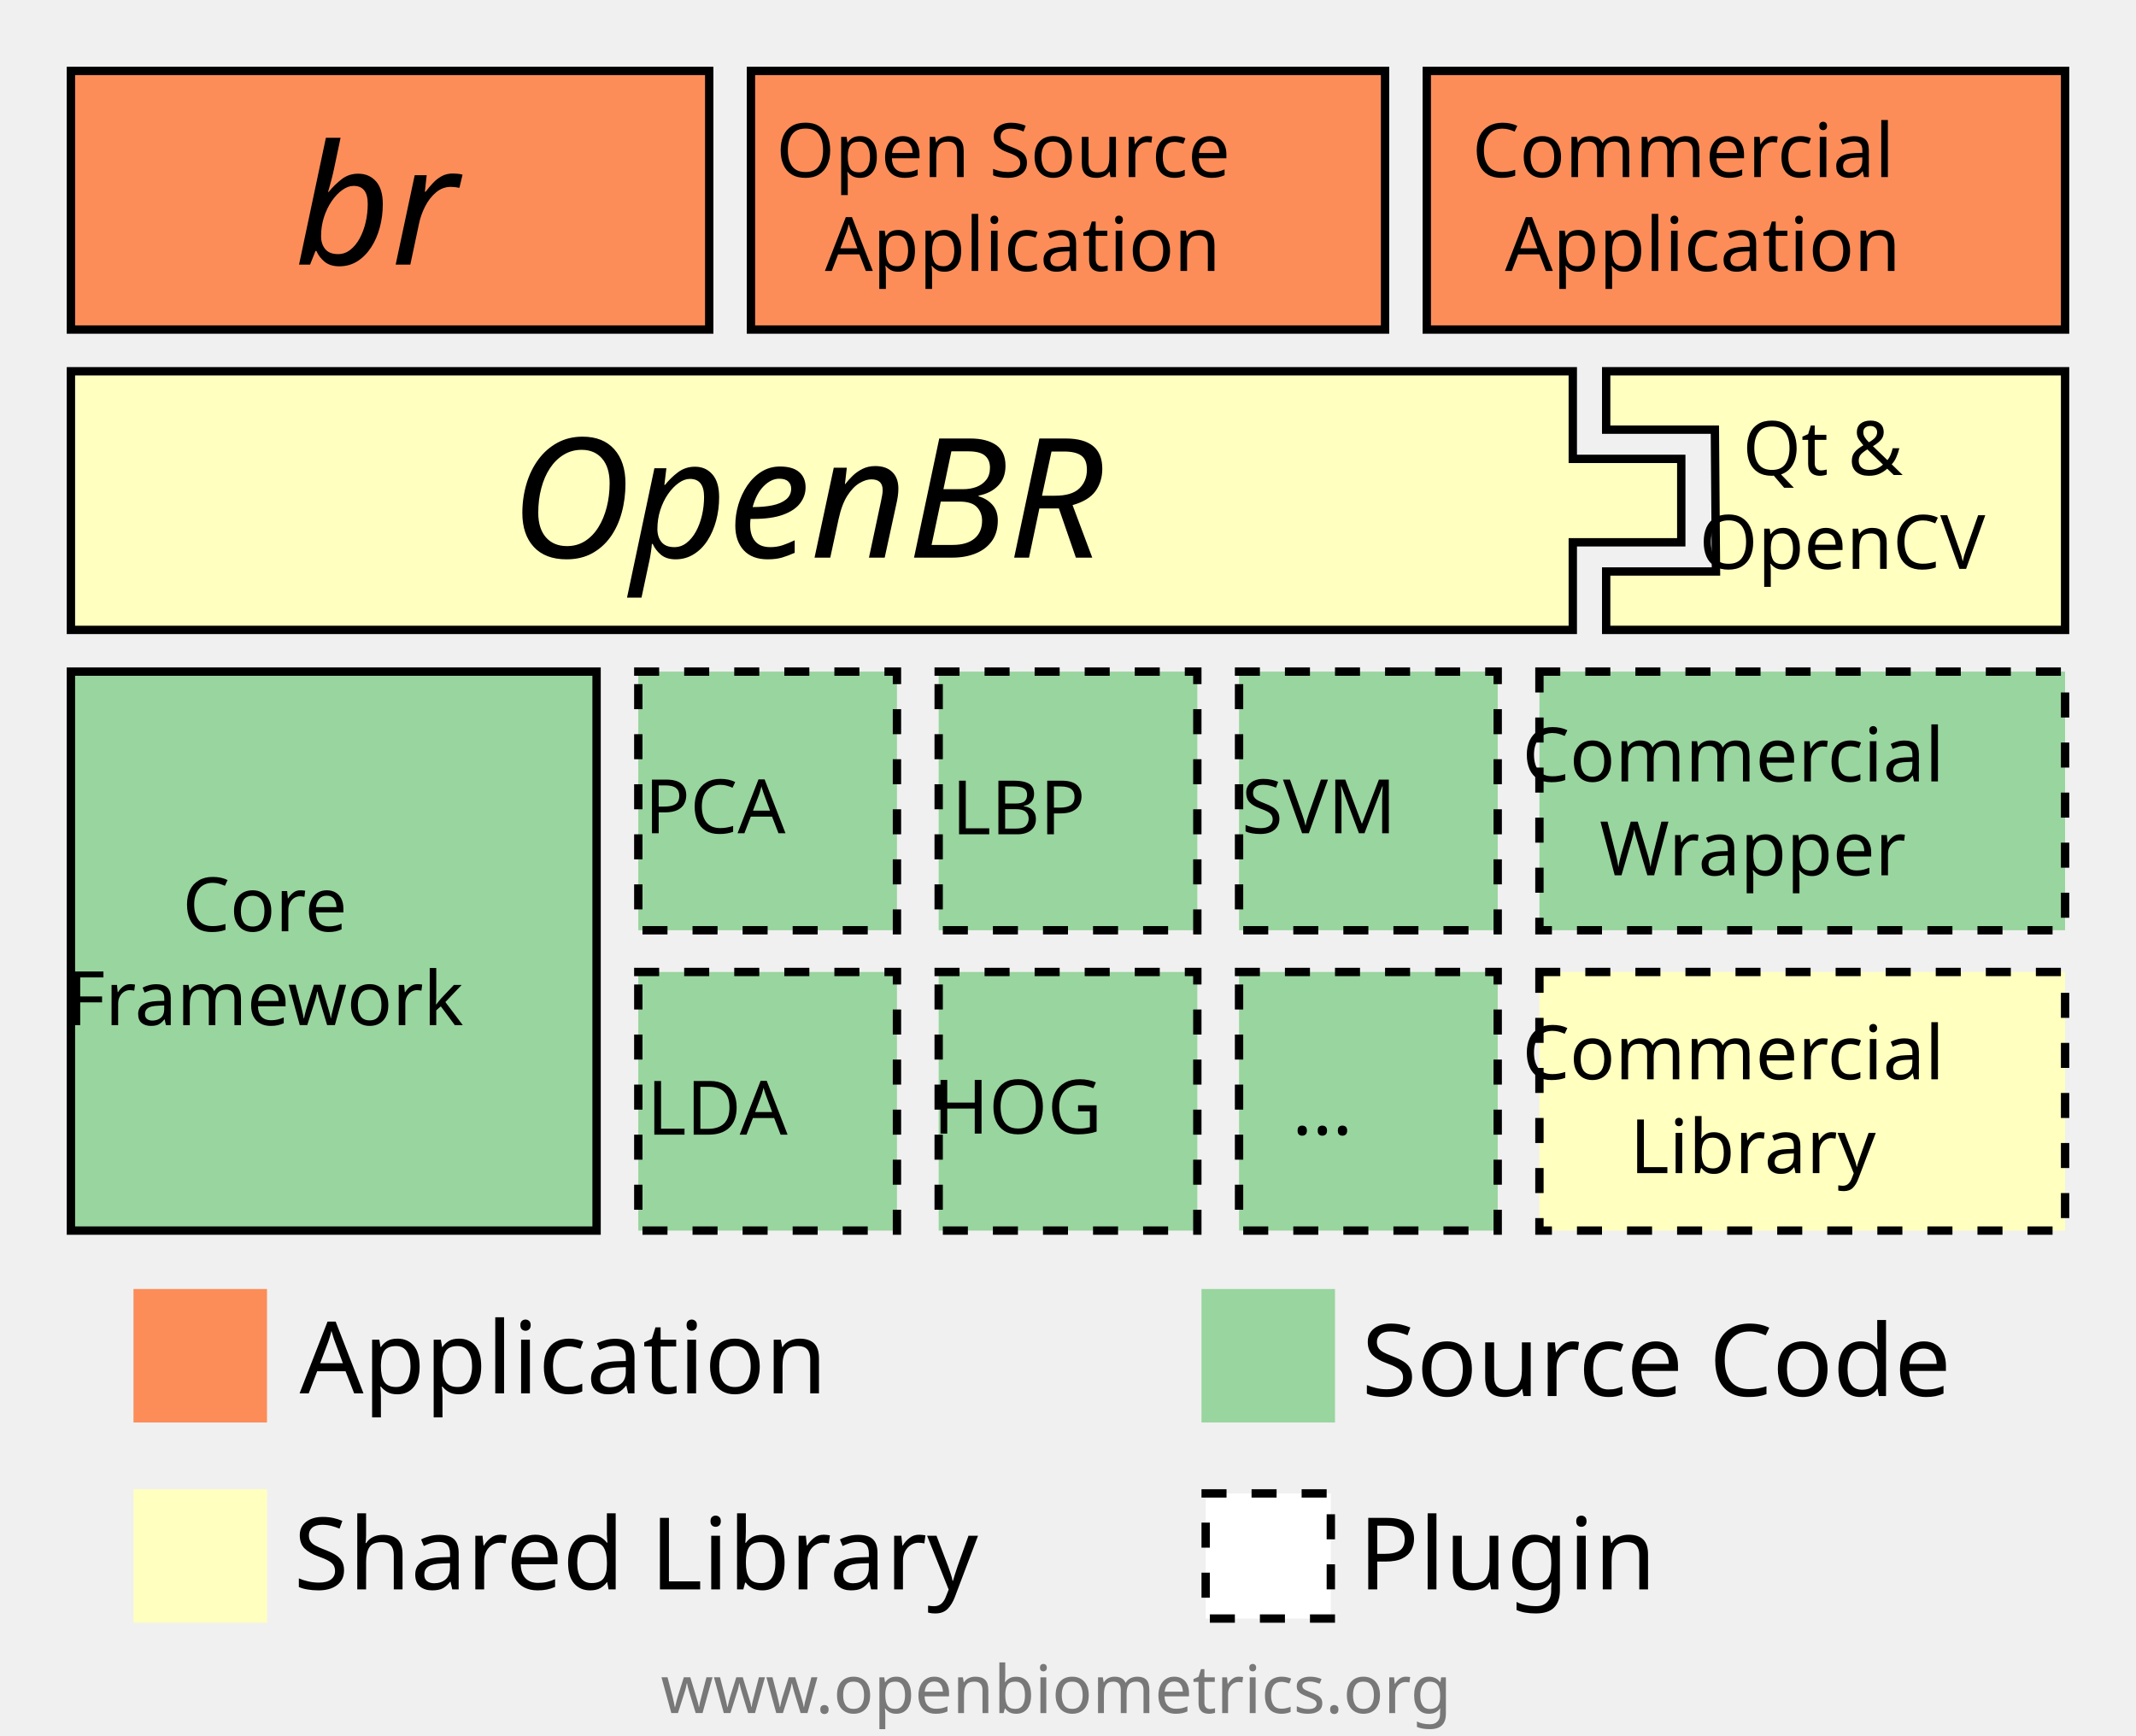
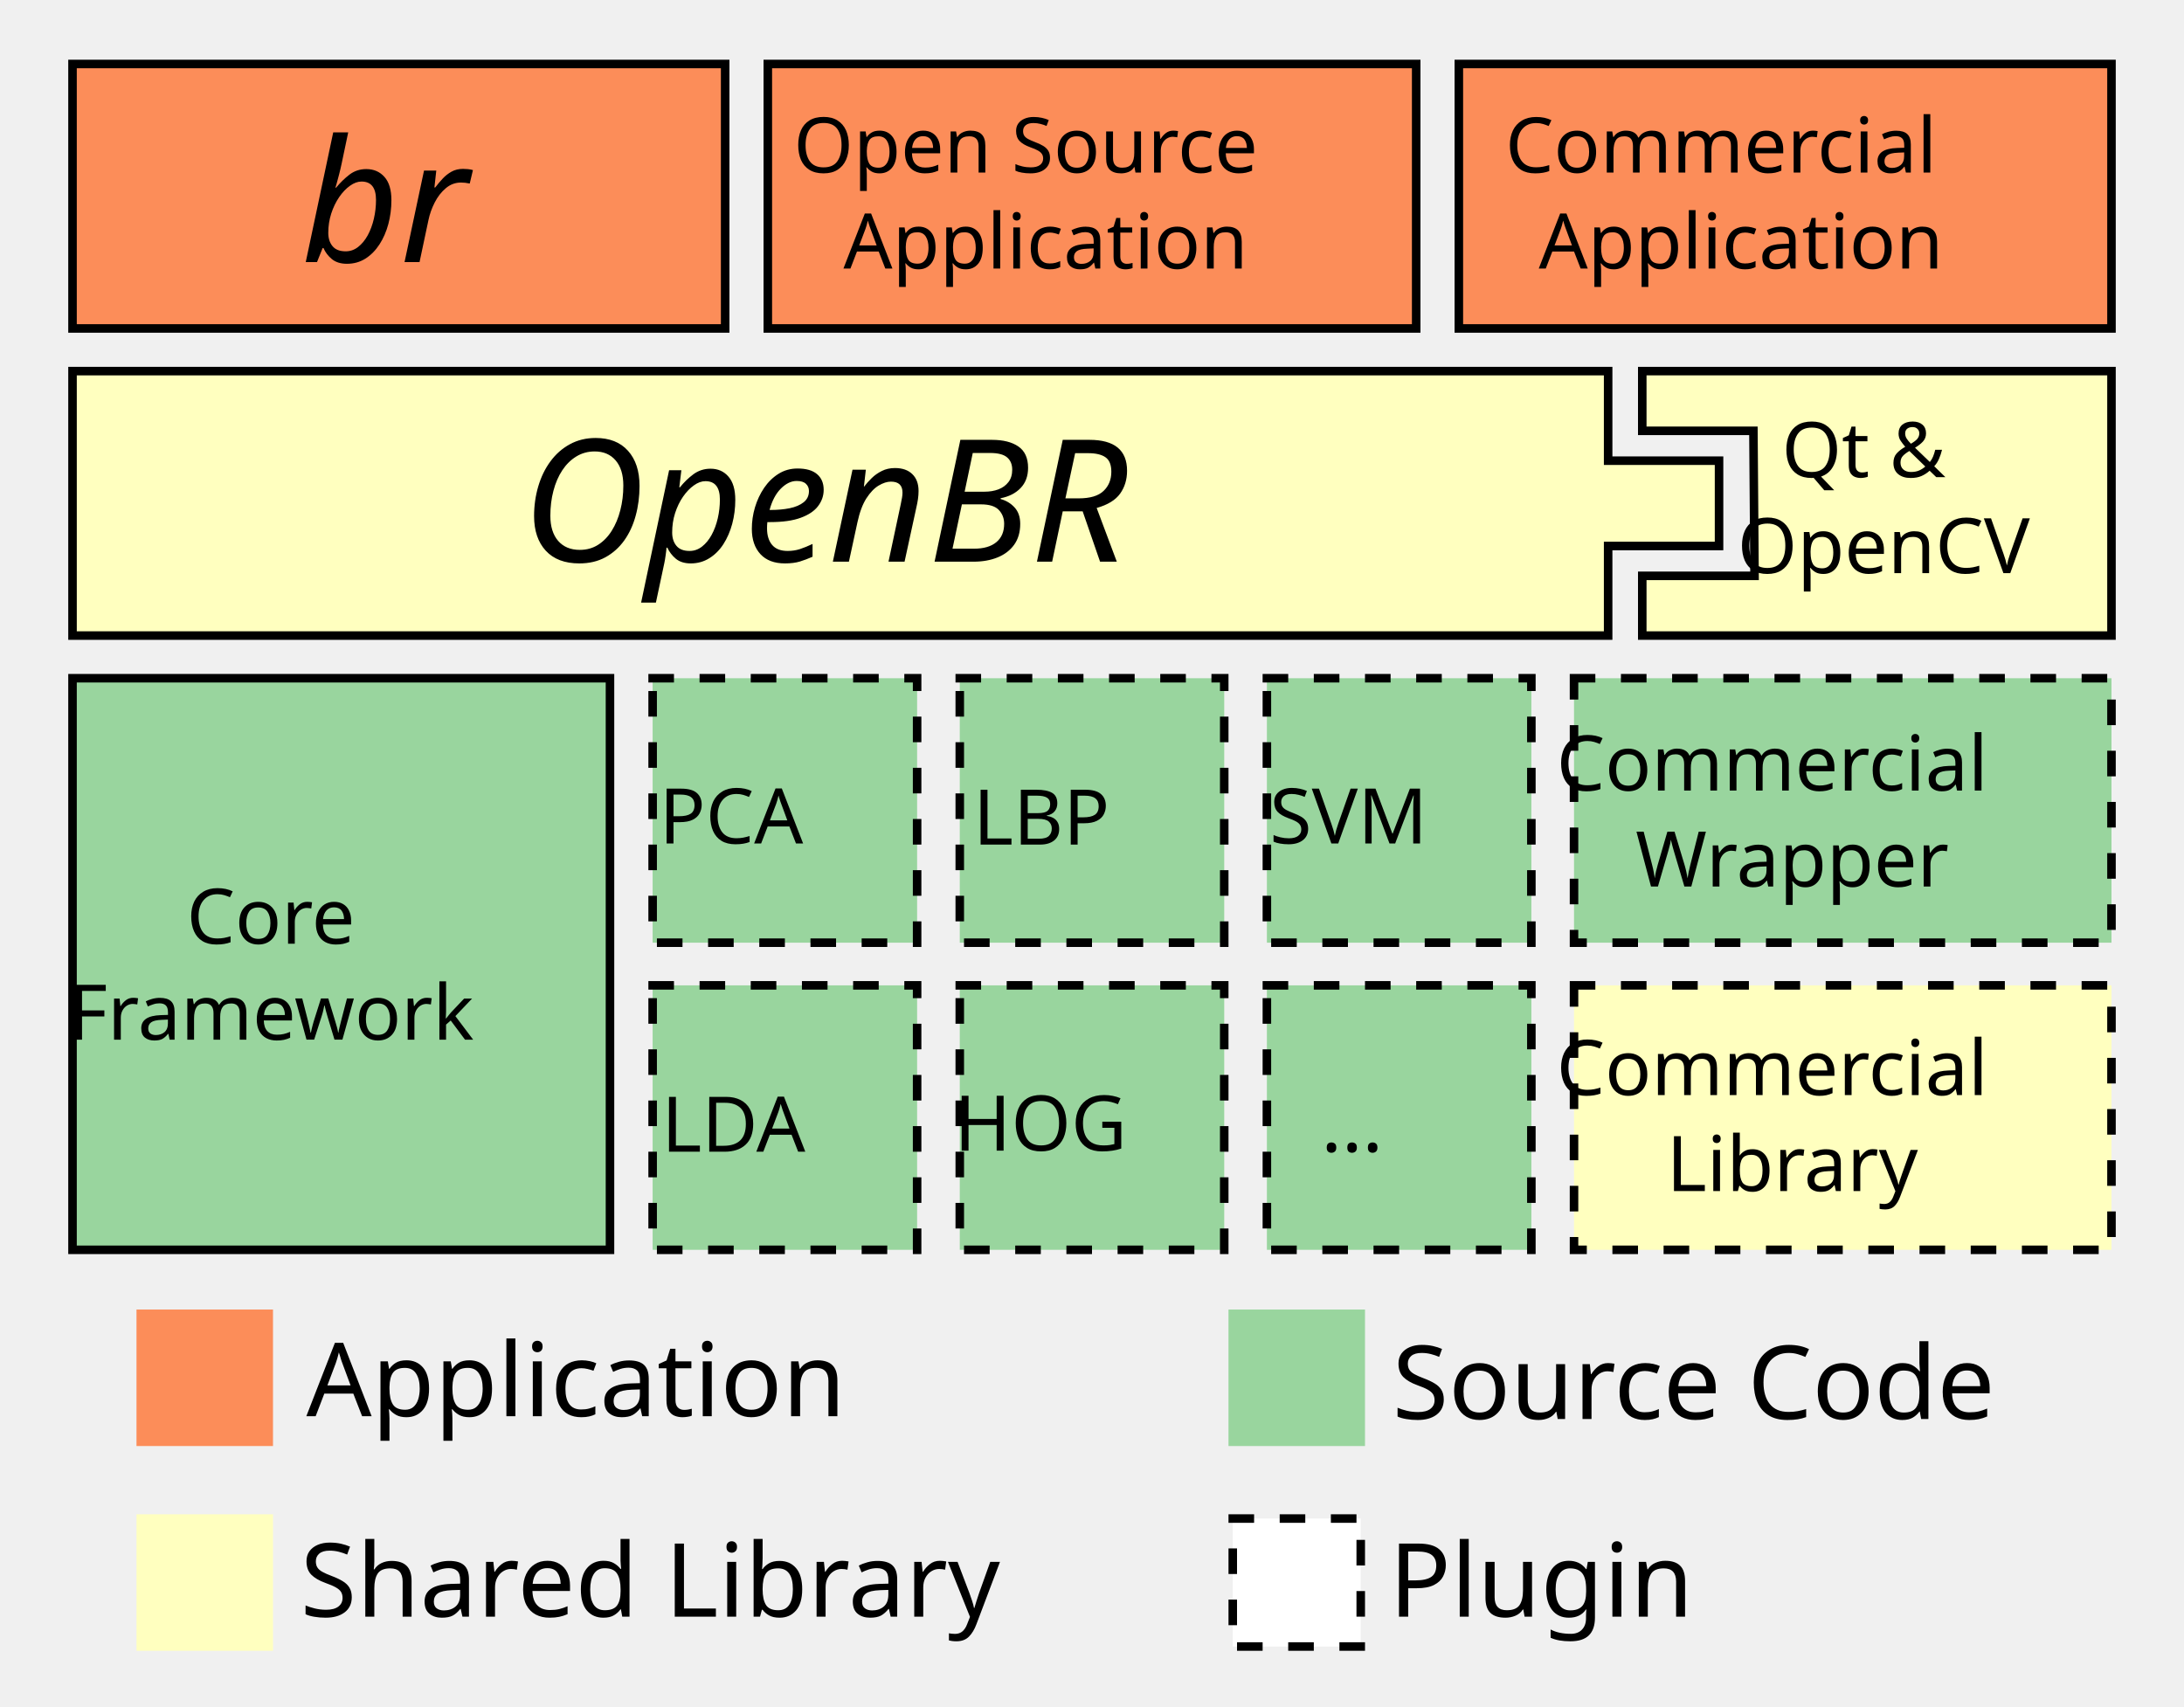
- <svg xmlns="http://www.w3.org/2000/svg" xmlns:ns1="http://www.openswatchbook.org/uri/2009/osb" width="512" height="416" id="svg2" version="1.1">
+ <svg xmlns="http://www.w3.org/2000/svg" xmlns:ns1="http://www.openswatchbook.org/uri/2009/osb" width="512" height="400" id="svg2" version="1.1">
  <defs id="defs4">
    <linearGradient id="linearGradient5438" ns1:paint="gradient">
      <stop style="stop-color:#bebada;stop-opacity:1;" offset="0" id="stop5440" />
      <stop style="stop-color:#bebada;stop-opacity:0;" offset="1" id="stop5442" />
    </linearGradient>
  </defs>
-   <g id="layer1" transform="translate(0,-636.3622)">
-     <path style="fill:#ffffbf;fill-opacity:1;stroke:#000000;stroke-width:2;stroke-linecap:square;stroke-linejoin:miter;stroke-miterlimit:4;stroke-opacity:1" d="m 385,725.362 110,0 0,62 -110,0 0,-14 26.322,0 -0.266,-34 -26.056,0 z" id="rect3169" />
-     <rect style="fill:#fc8d59;fill-opacity:1;stroke:#000000;stroke-width:2;stroke-linecap:square;stroke-linejoin:miter;stroke-miterlimit:4;stroke-opacity:1;stroke-dasharray:none;stroke-dashoffset:0" id="rect5563" width="153" height="62" x="342" y="653.362" />
-     <rect style="fill:#fc8d59;fill-opacity:1;stroke:#000000;stroke-width:2;stroke-linecap:square;stroke-linejoin:miter;stroke-miterlimit:4;stroke-opacity:1;stroke-dasharray:none" id="rect2985" width="153" height="62" x="17" y="653.362" />
-     <path style="fill:#ffffbf;fill-opacity:1;stroke:#000000;stroke-width:2;stroke-linecap:square;stroke-linejoin:miter;stroke-miterlimit:4;stroke-opacity:1" d="m 17,725.362 360,0 0,21 26,0 0,20 -26,0 0,21 -360,0 z" id="rect2989" />
-     <text xml:space="preserve" style="font-size:40px;font-style:italic;font-variant:normal;font-weight:normal;font-stretch:normal;text-align:start;line-height:125%;letter-spacing:0px;word-spacing:0px;writing-mode:lr-tb;text-anchor:start;fill:#000000;fill-opacity:1;stroke:none;font-family:Sans;-inkscape-font-specification:Sans Italic" x="70.555" y="699.796" id="text2995">
-       <tspan id="tspan2997" x="70.555" y="699.796">br</tspan>
+   <g id="layer1" transform="translate(0,-652.3622)">
+     <path style="fill:#ffffbf;fill-opacity:1;stroke:#000000;stroke-width:2;stroke-linecap:square;stroke-linejoin:miter;stroke-miterlimit:4;stroke-opacity:1" d="m 385,739.362 110,0 0,62 -110,0 0,-14 26.322,0 -0.266,-34 -26.056,0 z" id="rect3169" />
+     <rect style="fill:#fc8d59;fill-opacity:1;stroke:#000000;stroke-width:2;stroke-linecap:square;stroke-linejoin:miter;stroke-miterlimit:4;stroke-opacity:1;stroke-dasharray:none;stroke-dashoffset:0" id="rect5563" width="153" height="62" x="342" y="667.362" />
+     <rect style="fill:#fc8d59;fill-opacity:1;stroke:#000000;stroke-width:2;stroke-linecap:square;stroke-linejoin:miter;stroke-miterlimit:4;stroke-opacity:1;stroke-dasharray:none" id="rect2985" width="153" height="62" x="17" y="667.362" />
+     <path style="fill:#ffffbf;fill-opacity:1;stroke:#000000;stroke-width:2;stroke-linecap:square;stroke-linejoin:miter;stroke-miterlimit:4;stroke-opacity:1" d="m 17,739.362 360,0 0,21 26,0 0,20 -26,0 0,21 -360,0 z" id="rect2989" />
+     <text xml:space="preserve" style="font-size:40px;font-style:italic;font-variant:normal;font-weight:normal;font-stretch:normal;text-align:start;line-height:125%;letter-spacing:0px;word-spacing:0px;writing-mode:lr-tb;text-anchor:start;fill:#000000;fill-opacity:1;stroke:none;font-family:Sans;-inkscape-font-specification:Sans Italic" x="70.555" y="713.796" id="text2995">
+       <tspan id="tspan2997" x="70.555" y="713.796">br</tspan>
    </text>
-     <text xml:space="preserve" style="font-size:40px;font-style:italic;font-variant:normal;font-weight:normal;font-stretch:normal;text-align:start;line-height:125%;letter-spacing:0px;word-spacing:0px;writing-mode:lr-tb;text-anchor:start;fill:#000000;fill-opacity:1;stroke:none;font-family:Sans;-inkscape-font-specification:Sans Italic" x="122.331" y="770.042" id="text3003">
-       <tspan id="tspan3005" x="122.331" y="770.042">OpenBR</tspan>
+     <text xml:space="preserve" style="font-size:40px;font-style:italic;font-variant:normal;font-weight:normal;font-stretch:normal;text-align:start;line-height:125%;letter-spacing:0px;word-spacing:0px;writing-mode:lr-tb;text-anchor:start;fill:#000000;fill-opacity:1;stroke:none;font-family:Sans;-inkscape-font-specification:Sans Italic" x="122.331" y="784.042" id="text3003">
+       <tspan id="tspan3005" x="122.331" y="784.042">OpenBR</tspan>
    </text>
    <text xml:space="preserve" style="font-size:40px;font-style:normal;font-weight:normal;line-height:125%;letter-spacing:0px;word-spacing:0px;fill:#000000;fill-opacity:1;stroke:none;font-family:Sans" x="300" y="297.185" id="text3011" transform="translate(0,540.3622)">
      <tspan id="tspan3013" x="300" y="297.185" />
    </text>
-     <text xml:space="preserve" style="font-size:18px;font-style:normal;font-variant:normal;font-weight:normal;font-stretch:normal;text-align:center;line-height:125%;letter-spacing:0px;word-spacing:0px;writing-mode:lr-tb;text-anchor:middle;fill:#000000;fill-opacity:1;stroke:none;font-family:Sans;-inkscape-font-specification:Sans" x="453.279" y="750.232" id="text3019">
-       <tspan id="tspan3021" x="453.279" y="750.232">Qt &amp;</tspan>
-       <tspan x="453.279" y="772.732" id="tspan3945">OpenCV</tspan>
+     <text xml:space="preserve" style="font-size:18px;font-style:normal;font-variant:normal;font-weight:normal;font-stretch:normal;text-align:center;line-height:125%;letter-spacing:0px;word-spacing:0px;writing-mode:lr-tb;text-anchor:middle;fill:#000000;fill-opacity:1;stroke:none;font-family:Sans;-inkscape-font-specification:Sans" x="453.279" y="764.232" id="text3019">
+       <tspan id="tspan3021" x="453.279" y="764.232">Qt &amp;</tspan>
+       <tspan x="453.279" y="786.732" id="tspan3945">OpenCV</tspan>
    </text>
    <text xml:space="preserve" style="font-size:24px;font-style:normal;font-variant:normal;font-weight:normal;font-stretch:normal;text-align:start;line-height:125%;letter-spacing:0px;word-spacing:0px;writing-mode:lr-tb;text-anchor:start;fill:#000000;fill-opacity:1;stroke:none;font-family:Sans;-inkscape-font-specification:Sans" x="367.251" y="257.922" id="text3836" transform="translate(0,540.3622)">
      <tspan id="tspan3838" x="367.251" y="257.922" />
    </text>
-     <rect style="fill:#99d59e;fill-opacity:1;stroke:#000000;stroke-width:2;stroke-linecap:square;stroke-linejoin:miter;stroke-miterlimit:4;stroke-opacity:1;stroke-dasharray:4, 8;stroke-dashoffset:0" id="rect3848" width="126" height="62" x="369" y="797.362" />
-     <rect style="fill:#99d59e;fill-opacity:1;stroke:#000000;stroke-width:2;stroke-linecap:square;stroke-linejoin:miter;stroke-miterlimit:4;stroke-opacity:1;stroke-dasharray:4, 8;stroke-dashoffset:0" id="rect3854" width="62" height="62" x="225" y="797.362" />
-     <rect style="fill:#99d59e;fill-opacity:1;stroke:#000000;stroke-width:2;stroke-linecap:square;stroke-linejoin:miter;stroke-miterlimit:4;stroke-opacity:1;stroke-dasharray:4, 8;stroke-dashoffset:0" id="rect3856" width="62" height="62" x="225" y="869.362" />
-     <rect style="fill:#99d59e;fill-opacity:1;stroke:#000000;stroke-width:2;stroke-linecap:square;stroke-linejoin:miter;stroke-miterlimit:4;stroke-opacity:1;stroke-dasharray:4, 8;stroke-dashoffset:0" id="rect3858" width="62" height="62" x="297" y="797.362" />
-     <text xml:space="preserve" style="font-size:18px;font-style:normal;font-variant:normal;font-weight:normal;font-stretch:normal;text-align:center;line-height:125%;letter-spacing:0px;word-spacing:0px;writing-mode:lr-tb;text-anchor:middle;fill:#000000;fill-opacity:1;stroke:none;font-family:Sans;-inkscape-font-specification:Sans" x="255.845" y="836.362" id="text3816">
-       <tspan id="tspan3818" x="255.845" y="836.362">LBP</tspan>
+     <rect style="fill:#99d59e;fill-opacity:1;stroke:#000000;stroke-width:2;stroke-linecap:square;stroke-linejoin:miter;stroke-miterlimit:4;stroke-opacity:1;stroke-dasharray:4, 8;stroke-dashoffset:0" id="rect3848" width="126" height="62" x="369" y="811.362" />
+     <rect style="fill:#99d59e;fill-opacity:1;stroke:#000000;stroke-width:2;stroke-linecap:square;stroke-linejoin:miter;stroke-miterlimit:4;stroke-opacity:1;stroke-dasharray:4, 8;stroke-dashoffset:0" id="rect3854" width="62" height="62" x="225" y="811.362" />
+     <rect style="fill:#99d59e;fill-opacity:1;stroke:#000000;stroke-width:2;stroke-linecap:square;stroke-linejoin:miter;stroke-miterlimit:4;stroke-opacity:1;stroke-dasharray:4, 8;stroke-dashoffset:0" id="rect3856" width="62" height="62" x="225" y="883.362" />
+     <rect style="fill:#99d59e;fill-opacity:1;stroke:#000000;stroke-width:2;stroke-linecap:square;stroke-linejoin:miter;stroke-miterlimit:4;stroke-opacity:1;stroke-dasharray:4, 8;stroke-dashoffset:0" id="rect3858" width="62" height="62" x="297" y="811.362" />
+     <text xml:space="preserve" style="font-size:18px;font-style:normal;font-variant:normal;font-weight:normal;font-stretch:normal;text-align:center;line-height:125%;letter-spacing:0px;word-spacing:0px;writing-mode:lr-tb;text-anchor:middle;fill:#000000;fill-opacity:1;stroke:none;font-family:Sans;-inkscape-font-specification:Sans" x="255.845" y="850.362" id="text3816">
+       <tspan id="tspan3818" x="255.845" y="850.362">LBP</tspan>
    </text>
-     <text xml:space="preserve" style="font-size:18px;font-style:normal;font-variant:normal;font-weight:normal;font-stretch:normal;text-align:center;line-height:125%;letter-spacing:0px;word-spacing:0px;writing-mode:lr-tb;text-anchor:middle;fill:#000000;fill-opacity:1;stroke:none;font-family:Sans;-inkscape-font-specification:Sans" x="255.645" y="908.107" id="text3820">
-       <tspan id="tspan3822" x="255.645" y="908.107">HOG</tspan>
+     <text xml:space="preserve" style="font-size:18px;font-style:normal;font-variant:normal;font-weight:normal;font-stretch:normal;text-align:center;line-height:125%;letter-spacing:0px;word-spacing:0px;writing-mode:lr-tb;text-anchor:middle;fill:#000000;fill-opacity:1;stroke:none;font-family:Sans;-inkscape-font-specification:Sans" x="255.645" y="922.107" id="text3820">
+       <tspan id="tspan3822" x="255.645" y="922.107">HOG</tspan>
    </text>
-     <text xml:space="preserve" style="font-size:18px;font-style:normal;font-variant:normal;font-weight:normal;font-stretch:normal;text-align:center;line-height:125%;letter-spacing:0px;word-spacing:0px;writing-mode:lr-tb;text-anchor:middle;fill:#000000;fill-opacity:1;stroke:none;font-family:Sans;-inkscape-font-specification:Sans" x="327.845" y="836.107" id="text3824">
-       <tspan id="tspan3826" x="327.845" y="836.107">SVM</tspan>
+     <text xml:space="preserve" style="font-size:18px;font-style:normal;font-variant:normal;font-weight:normal;font-stretch:normal;text-align:center;line-height:125%;letter-spacing:0px;word-spacing:0px;writing-mode:lr-tb;text-anchor:middle;fill:#000000;fill-opacity:1;stroke:none;font-family:Sans;-inkscape-font-specification:Sans" x="327.845" y="850.107" id="text3824">
+       <tspan id="tspan3826" x="327.845" y="850.107">SVM</tspan>
    </text>
-     <rect style="fill:#99d59e;fill-opacity:1;stroke:#000000;stroke-width:2;stroke-linecap:square;stroke-linejoin:miter;stroke-miterlimit:4;stroke-opacity:1;stroke-dasharray:4, 8;stroke-dashoffset:0" id="rect3860" width="62" height="62" x="297" y="869.362" />
-     <text xml:space="preserve" style="font-size:18px;font-style:normal;font-variant:normal;font-weight:normal;font-stretch:normal;text-align:center;line-height:125%;letter-spacing:0px;word-spacing:0px;writing-mode:lr-tb;text-anchor:middle;fill:#000000;fill-opacity:1;stroke:none;font-family:Sans;-inkscape-font-specification:Sans" x="328.671" y="908.362" id="text3828">
-       <tspan id="tspan3830" x="328.671" y="908.362">...</tspan>
+     <rect style="fill:#99d59e;fill-opacity:1;stroke:#000000;stroke-width:2;stroke-linecap:square;stroke-linejoin:miter;stroke-miterlimit:4;stroke-opacity:1;stroke-dasharray:4, 8;stroke-dashoffset:0" id="rect3860" width="62" height="62" x="297" y="883.362" />
+     <text xml:space="preserve" style="font-size:18px;font-style:normal;font-variant:normal;font-weight:normal;font-stretch:normal;text-align:center;line-height:125%;letter-spacing:0px;word-spacing:0px;writing-mode:lr-tb;text-anchor:middle;fill:#000000;fill-opacity:1;stroke:none;font-family:Sans;-inkscape-font-specification:Sans" x="328.671" y="922.362" id="text3828">
+       <tspan id="tspan3830" x="328.671" y="922.362">...</tspan>
    </text>
-     <text xml:space="preserve" style="font-size:18px;font-style:normal;font-variant:normal;font-weight:normal;font-stretch:normal;text-align:center;line-height:125%;letter-spacing:0px;word-spacing:0px;writing-mode:lr-tb;text-anchor:middle;fill:#000000;fill-opacity:1;stroke:none;font-family:Sans;-inkscape-font-specification:Sans" x="431.849" y="823.693" id="text3840">
-       <tspan id="tspan3842" x="431.849" y="823.693" style="font-size:18px;font-style:normal;font-variant:normal;font-weight:normal;font-stretch:normal;text-align:center;line-height:125%;writing-mode:lr-tb;text-anchor:middle;font-family:Sans;-inkscape-font-specification:Sans">Commercial</tspan>
-       <tspan x="431.849" y="846.193" id="tspan5663" style="font-size:18px;font-style:normal;font-variant:normal;font-weight:normal;font-stretch:normal;text-align:center;line-height:125%;writing-mode:lr-tb;text-anchor:middle;font-family:Sans;-inkscape-font-specification:Sans">Wrapper</tspan>
+     <text xml:space="preserve" style="font-size:18px;font-style:normal;font-variant:normal;font-weight:normal;font-stretch:normal;text-align:center;line-height:125%;letter-spacing:0px;word-spacing:0px;writing-mode:lr-tb;text-anchor:middle;fill:#000000;fill-opacity:1;stroke:none;font-family:Sans;-inkscape-font-specification:Sans" x="431.849" y="837.693" id="text3840">
+       <tspan id="tspan3842" x="431.849" y="837.693" style="font-size:18px;font-style:normal;font-variant:normal;font-weight:normal;font-stretch:normal;text-align:center;line-height:125%;writing-mode:lr-tb;text-anchor:middle;font-family:Sans;-inkscape-font-specification:Sans">Commercial</tspan>
+       <tspan x="431.849" y="860.193" id="tspan5663" style="font-size:18px;font-style:normal;font-variant:normal;font-weight:normal;font-stretch:normal;text-align:center;line-height:125%;writing-mode:lr-tb;text-anchor:middle;font-family:Sans;-inkscape-font-specification:Sans">Wrapper</tspan>
    </text>
-     <text xml:space="preserve" style="font-size:18px;font-style:normal;font-variant:normal;font-weight:normal;font-stretch:normal;text-align:center;line-height:125%;letter-spacing:0px;word-spacing:0px;writing-mode:lr-tb;text-anchor:middle;fill:#000000;fill-opacity:1;stroke:none;font-family:Sans;-inkscape-font-specification:Sans" x="419.849" y="678.817" id="text3832">
-       <tspan id="tspan3834" x="419.849" y="678.817" style="font-size:18px;font-style:normal;font-variant:normal;font-weight:normal;font-stretch:normal;text-align:center;line-height:125%;writing-mode:lr-tb;text-anchor:middle;font-family:Sans;-inkscape-font-specification:Sans">Commercial</tspan>
-       <tspan x="419.849" y="701.317" id="tspan5661" style="font-size:18px;font-style:normal;font-variant:normal;font-weight:normal;font-stretch:normal;text-align:center;line-height:125%;writing-mode:lr-tb;text-anchor:middle;font-family:Sans;-inkscape-font-specification:Sans">Application</tspan>
+     <text xml:space="preserve" style="font-size:18px;font-style:normal;font-variant:normal;font-weight:normal;font-stretch:normal;text-align:center;line-height:125%;letter-spacing:0px;word-spacing:0px;writing-mode:lr-tb;text-anchor:middle;fill:#000000;fill-opacity:1;stroke:none;font-family:Sans;-inkscape-font-specification:Sans" x="419.849" y="692.817" id="text3832">
+       <tspan id="tspan3834" x="419.849" y="692.817" style="font-size:18px;font-style:normal;font-variant:normal;font-weight:normal;font-stretch:normal;text-align:center;line-height:125%;writing-mode:lr-tb;text-anchor:middle;font-family:Sans;-inkscape-font-specification:Sans">Commercial</tspan>
+       <tspan x="419.849" y="715.317" id="tspan5661" style="font-size:18px;font-style:normal;font-variant:normal;font-weight:normal;font-stretch:normal;text-align:center;line-height:125%;writing-mode:lr-tb;text-anchor:middle;font-family:Sans;-inkscape-font-specification:Sans">Application</tspan>
    </text>
-     <rect style="fill:#99d59e;fill-opacity:1;stroke:#000000;stroke-width:0;stroke-linecap:square;stroke-linejoin:miter;stroke-miterlimit:4;stroke-opacity:1;stroke-dasharray:none" id="rect3901" width="32" height="32" x="288" y="945.362" />
-     <rect style="fill:#ffffff;fill-opacity:1;stroke:#000000;stroke-width:2;stroke-linecap:square;stroke-linejoin:miter;stroke-miterlimit:4;stroke-opacity:1;stroke-dasharray:4, 8;stroke-dashoffset:0" id="rect5411" width="30" height="30" x="289" y="994.362" />
-     <text xml:space="preserve" style="font-size:24px;font-style:normal;font-variant:normal;font-weight:normal;font-stretch:normal;text-align:start;line-height:125%;letter-spacing:0px;word-spacing:0px;writing-mode:lr-tb;text-anchor:start;fill:#000000;fill-opacity:1;stroke:none;font-family:Sans;-inkscape-font-specification:Sans" x="326.418" y="971.022" id="text5512">
-       <tspan id="tspan5514" x="326.418" y="971.022">Source Code</tspan>
+     <rect style="fill:#99d59e;fill-opacity:1;stroke:#000000;stroke-width:0;stroke-linecap:square;stroke-linejoin:miter;stroke-miterlimit:4;stroke-opacity:1;stroke-dasharray:none" id="rect3901" width="32" height="32" x="288" y="959.362" />
+     <rect style="fill:#ffffff;fill-opacity:1;stroke:#000000;stroke-width:2;stroke-linecap:square;stroke-linejoin:miter;stroke-miterlimit:4;stroke-opacity:1;stroke-dasharray:4, 8;stroke-dashoffset:0" id="rect5411" width="30" height="30" x="289" y="1008.362" />
+     <text xml:space="preserve" style="font-size:24px;font-style:normal;font-variant:normal;font-weight:normal;font-stretch:normal;text-align:start;line-height:125%;letter-spacing:0px;word-spacing:0px;writing-mode:lr-tb;text-anchor:start;fill:#000000;fill-opacity:1;stroke:none;font-family:Sans;-inkscape-font-specification:Sans" x="326.418" y="985.022" id="text5512">
+       <tspan id="tspan5514" x="326.418" y="985.022">Source Code</tspan>
    </text>
-     <text xml:space="preserve" style="font-size:24px;font-style:normal;font-variant:normal;font-weight:normal;font-stretch:normal;text-align:start;line-height:125%;letter-spacing:0px;word-spacing:0px;writing-mode:lr-tb;text-anchor:start;fill:#000000;fill-opacity:1;stroke:none;font-family:Sans;-inkscape-font-specification:Sans" x="70.418" y="1017.37" id="text5516">
-       <tspan id="tspan5518" x="70.418" y="1017.37">Shared Library</tspan>
+     <text xml:space="preserve" style="font-size:24px;font-style:normal;font-variant:normal;font-weight:normal;font-stretch:normal;text-align:start;line-height:125%;letter-spacing:0px;word-spacing:0px;writing-mode:lr-tb;text-anchor:start;fill:#000000;fill-opacity:1;stroke:none;font-family:Sans;-inkscape-font-specification:Sans" x="70.418" y="1031.37" id="text5516">
+       <tspan id="tspan5518" x="70.418" y="1031.37">Shared Library</tspan>
    </text>
-     <text xml:space="preserve" style="font-size:24px;font-style:normal;font-variant:normal;font-weight:normal;font-stretch:normal;text-align:start;line-height:125%;letter-spacing:0px;word-spacing:0px;writing-mode:lr-tb;text-anchor:start;fill:#000000;fill-opacity:1;stroke:none;font-family:Sans;-inkscape-font-specification:Sans" x="71.812" y="970.37" id="text5520">
-       <tspan id="tspan5522" x="71.812" y="970.37">Application</tspan>
+     <text xml:space="preserve" style="font-size:24px;font-style:normal;font-variant:normal;font-weight:normal;font-stretch:normal;text-align:start;line-height:125%;letter-spacing:0px;word-spacing:0px;writing-mode:lr-tb;text-anchor:start;fill:#000000;fill-opacity:1;stroke:none;font-family:Sans;-inkscape-font-specification:Sans" x="71.812" y="984.37" id="text5520">
+       <tspan id="tspan5522" x="71.812" y="984.37">Application</tspan>
    </text>
-     <text xml:space="preserve" style="font-size:24px;font-style:normal;font-variant:normal;font-weight:normal;font-stretch:normal;text-align:start;line-height:125%;letter-spacing:0px;word-spacing:0px;writing-mode:lr-tb;text-anchor:start;fill:#000000;fill-opacity:1;stroke:none;font-family:Sans;-inkscape-font-specification:Sans" x="325.645" y="1017.37" id="text5524">
-       <tspan id="tspan5526" x="325.645" y="1017.37">Plugin</tspan>
-       <tspan x="325.645" y="1047.37" id="tspan5528" />
+     <text xml:space="preserve" style="font-size:24px;font-style:normal;font-variant:normal;font-weight:normal;font-stretch:normal;text-align:start;line-height:125%;letter-spacing:0px;word-spacing:0px;writing-mode:lr-tb;text-anchor:start;fill:#000000;fill-opacity:1;stroke:none;font-family:Sans;-inkscape-font-specification:Sans" x="325.645" y="1031.37" id="text5524">
+       <tspan id="tspan5526" x="325.645" y="1031.37">Plugin</tspan>
+       <tspan x="325.645" y="1061.37" id="tspan5528" />
    </text>
-     <rect style="fill:#ffffbf;fill-opacity:1;stroke:#000000;stroke-width:0;stroke-linecap:square;stroke-linejoin:miter;stroke-miterlimit:4;stroke-opacity:1;stroke-dasharray:none;stroke-dashoffset:0" id="rect5635" width="32" height="32" x="32" y="993.362" />
-     <rect style="fill:#fc8d59;fill-opacity:1;stroke:#000000;stroke-width:0;stroke-linecap:square;stroke-linejoin:miter;stroke-miterlimit:4;stroke-opacity:1;stroke-dasharray:none;stroke-dashoffset:0" id="rect5641" width="32" height="32" x="32" y="945.362" />
-     <rect y="869.362" x="369" height="62" width="126" id="rect3923" style="fill:#ffffbf;fill-opacity:1;stroke:#000000;stroke-width:2;stroke-linecap:square;stroke-linejoin:miter;stroke-miterlimit:4;stroke-opacity:1;stroke-dasharray:4, 8;stroke-dashoffset:0" />
-     <text id="text3925" y="895.084" x="431.849" style="font-size:18px;font-style:normal;font-variant:normal;font-weight:normal;font-stretch:normal;text-align:center;line-height:125%;letter-spacing:0px;word-spacing:0px;writing-mode:lr-tb;text-anchor:middle;fill:#000000;fill-opacity:1;stroke:none;font-family:Sans;-inkscape-font-specification:Sans" xml:space="preserve">
-       <tspan style="font-size:18px;font-style:normal;font-variant:normal;font-weight:normal;font-stretch:normal;text-align:center;line-height:125%;writing-mode:lr-tb;text-anchor:middle;font-family:Sans;-inkscape-font-specification:Sans" y="895.084" x="431.849" id="tspan3927">Commercial</tspan>
-       <tspan style="font-size:18px;font-style:normal;font-variant:normal;font-weight:normal;font-stretch:normal;text-align:center;line-height:125%;writing-mode:lr-tb;text-anchor:middle;font-family:Sans;-inkscape-font-specification:Sans" id="tspan3929" y="917.584" x="431.849">Library</tspan>
+     <rect style="fill:#ffffbf;fill-opacity:1;stroke:#000000;stroke-width:0;stroke-linecap:square;stroke-linejoin:miter;stroke-miterlimit:4;stroke-opacity:1;stroke-dasharray:none;stroke-dashoffset:0" id="rect5635" width="32" height="32" x="32" y="1007.362" />
+     <rect style="fill:#fc8d59;fill-opacity:1;stroke:#000000;stroke-width:0;stroke-linecap:square;stroke-linejoin:miter;stroke-miterlimit:4;stroke-opacity:1;stroke-dasharray:none;stroke-dashoffset:0" id="rect5641" width="32" height="32" x="32" y="959.362" />
+     <rect y="883.362" x="369" height="62" width="126" id="rect3923" style="fill:#ffffbf;fill-opacity:1;stroke:#000000;stroke-width:2;stroke-linecap:square;stroke-linejoin:miter;stroke-miterlimit:4;stroke-opacity:1;stroke-dasharray:4, 8;stroke-dashoffset:0" />
+     <text id="text3925" y="909.084" x="431.849" style="font-size:18px;font-style:normal;font-variant:normal;font-weight:normal;font-stretch:normal;text-align:center;line-height:125%;letter-spacing:0px;word-spacing:0px;writing-mode:lr-tb;text-anchor:middle;fill:#000000;fill-opacity:1;stroke:none;font-family:Sans;-inkscape-font-specification:Sans" xml:space="preserve">
+       <tspan style="font-size:18px;font-style:normal;font-variant:normal;font-weight:normal;font-stretch:normal;text-align:center;line-height:125%;writing-mode:lr-tb;text-anchor:middle;font-family:Sans;-inkscape-font-specification:Sans" y="909.084" x="431.849" id="tspan3927">Commercial</tspan>
+       <tspan style="font-size:18px;font-style:normal;font-variant:normal;font-weight:normal;font-stretch:normal;text-align:center;line-height:125%;writing-mode:lr-tb;text-anchor:middle;font-family:Sans;-inkscape-font-specification:Sans" id="tspan3929" y="931.584" x="431.849">Library</tspan>
    </text>
-     <rect y="653.362" x="180" height="62" width="152" id="rect3937" style="fill:#fc8d59;fill-opacity:1;stroke:#000000;stroke-width:2;stroke-linecap:square;stroke-linejoin:miter;stroke-miterlimit:4;stroke-opacity:1;stroke-dasharray:none;stroke-dashoffset:0" />
-     <text id="text3939" y="678.817" x="256.839" style="font-size:18px;font-style:normal;font-variant:normal;font-weight:normal;font-stretch:normal;text-align:center;line-height:125%;letter-spacing:0px;word-spacing:0px;writing-mode:lr-tb;text-anchor:middle;fill:#000000;fill-opacity:1;stroke:none;font-family:Sans;-inkscape-font-specification:Sans" xml:space="preserve">
-       <tspan style="font-size:18px;font-style:normal;font-variant:normal;font-weight:normal;font-stretch:normal;text-align:center;line-height:125%;writing-mode:lr-tb;text-anchor:middle;font-family:Sans;-inkscape-font-specification:Sans" y="678.817" x="256.839" id="tspan3941">Open Source</tspan>
-       <tspan style="font-size:18px;font-style:normal;font-variant:normal;font-weight:normal;font-stretch:normal;text-align:center;line-height:125%;writing-mode:lr-tb;text-anchor:middle;font-family:Sans;-inkscape-font-specification:Sans" id="tspan3943" y="701.317" x="256.839">Application</tspan>
+     <rect y="667.362" x="180" height="62" width="152" id="rect3937" style="fill:#fc8d59;fill-opacity:1;stroke:#000000;stroke-width:2;stroke-linecap:square;stroke-linejoin:miter;stroke-miterlimit:4;stroke-opacity:1;stroke-dasharray:none;stroke-dashoffset:0" />
+     <text id="text3939" y="692.817" x="256.839" style="font-size:18px;font-style:normal;font-variant:normal;font-weight:normal;font-stretch:normal;text-align:center;line-height:125%;letter-spacing:0px;word-spacing:0px;writing-mode:lr-tb;text-anchor:middle;fill:#000000;fill-opacity:1;stroke:none;font-family:Sans;-inkscape-font-specification:Sans" xml:space="preserve">
+       <tspan style="font-size:18px;font-style:normal;font-variant:normal;font-weight:normal;font-stretch:normal;text-align:center;line-height:125%;writing-mode:lr-tb;text-anchor:middle;font-family:Sans;-inkscape-font-specification:Sans" y="692.817" x="256.839" id="tspan3941">Open Source</tspan>
+       <tspan style="font-size:18px;font-style:normal;font-variant:normal;font-weight:normal;font-stretch:normal;text-align:center;line-height:125%;writing-mode:lr-tb;text-anchor:middle;font-family:Sans;-inkscape-font-specification:Sans" id="tspan3943" y="715.317" x="256.839">Application</tspan>
    </text>
-     <rect y="797.362" x="17" height="134" width="126" id="rect3947" style="fill:#99d59e;fill-opacity:1;stroke:#000000;stroke-width:2;stroke-linecap:square;stroke-linejoin:miter;stroke-miterlimit:4;stroke-opacity:1;stroke-dasharray:none;stroke-dashoffset:0" />
+     <rect y="811.362" x="17" height="134" width="126" id="rect3947" style="fill:#99d59e;fill-opacity:1;stroke:#000000;stroke-width:2;stroke-linecap:square;stroke-linejoin:miter;stroke-miterlimit:4;stroke-opacity:1;stroke-dasharray:none;stroke-dashoffset:0" />
    <text xml:space="preserve" style="font-size:18px;font-style:normal;font-variant:normal;font-weight:normal;font-stretch:normal;text-align:center;line-height:125%;letter-spacing:0px;word-spacing:0px;writing-mode:lr-tb;text-anchor:middle;fill:#000000;fill-opacity:1;stroke:none;font-family:Sans;-inkscape-font-specification:Sans" x="123.479" y="895.035" id="text3961">
      <tspan id="tspan3965" x="123.479" y="895.035" style="font-size:18px;font-style:normal;font-variant:normal;font-weight:normal;font-stretch:normal;text-align:center;line-height:125%;writing-mode:lr-tb;text-anchor:middle;font-family:Sans;-inkscape-font-specification:Sans" />
    </text>
-     <text xml:space="preserve" style="font-size:18px;font-style:normal;font-variant:normal;font-weight:normal;font-stretch:normal;text-align:center;line-height:125%;letter-spacing:0px;word-spacing:0px;writing-mode:lr-tb;text-anchor:middle;fill:#000000;fill-opacity:1;stroke:none;font-family:Sans;-inkscape-font-specification:Sans" x="79.859" y="859.607" id="text3993">
-       <tspan x="79.859" y="859.607" id="tspan4025">Core</tspan>
-       <tspan x="79.859" y="882.107" id="tspan3960">Framework</tspan>
-       <tspan x="79.859" y="904.607" id="tspan4023" />
-       <tspan x="79.859" y="927.107" id="tspan4015" />
-     </text>
-     <text xml:space="preserve" style="font-size:16px;font-style:normal;font-variant:normal;font-weight:normal;font-stretch:normal;text-align:start;line-height:125%;letter-spacing:0px;word-spacing:0px;writing-mode:lr-tb;text-anchor:start;fill:#000000;fill-opacity:0.502;stroke:none;font-family:Sans;-inkscape-font-specification:Sans" x="158.382" y="1047.034" id="text4017">
-       <tspan id="tspan4019" x="158.382" y="1047.034">www.openbiometrics.org</tspan>
+     <text xml:space="preserve" style="font-size:18px;font-style:normal;font-variant:normal;font-weight:normal;font-stretch:normal;text-align:center;line-height:125%;letter-spacing:0px;word-spacing:0px;writing-mode:lr-tb;text-anchor:middle;fill:#000000;fill-opacity:1;stroke:none;font-family:Sans;-inkscape-font-specification:Sans" x="79.859" y="873.607" id="text3993">
+       <tspan x="79.859" y="873.607" id="tspan4025">Core</tspan>
+       <tspan x="79.859" y="896.107" id="tspan3960">Framework</tspan>
+       <tspan x="79.859" y="918.607" id="tspan4023" />
+       <tspan x="79.859" y="941.107" id="tspan4015" />
    </text>
    <text xml:space="preserve" style="font-size:40px;font-style:normal;font-weight:normal;line-height:125%;letter-spacing:0px;word-spacing:0px;fill:#000000;fill-opacity:1;stroke:none;font-family:Sans" x="-44.054" y="241.097" id="text3948" transform="translate(0,636.3622)">
      <tspan id="tspan3950" x="-44.054" y="241.097" />
    </text>
-     <rect y="797.362" x="153" height="62" width="62" id="rect3974" style="fill:#99d59e;fill-opacity:1;stroke:#000000;stroke-width:2;stroke-linecap:square;stroke-linejoin:miter;stroke-miterlimit:4;stroke-opacity:1;stroke-dasharray:4, 8;stroke-dashoffset:0" />
-     <rect y="869.362" x="153" height="62" width="62" id="rect3976" style="fill:#99d59e;fill-opacity:1;stroke:#000000;stroke-width:2;stroke-linecap:square;stroke-linejoin:miter;stroke-miterlimit:4;stroke-opacity:1;stroke-dasharray:4, 8;stroke-dashoffset:0" />
-     <text id="text3978" y="836.107" x="183.11" style="font-size:18px;font-style:normal;font-variant:normal;font-weight:normal;font-stretch:normal;text-align:center;line-height:125%;letter-spacing:0px;word-spacing:0px;writing-mode:lr-tb;text-anchor:middle;fill:#000000;fill-opacity:1;stroke:none;font-family:Sans;-inkscape-font-specification:Sans" xml:space="preserve">
-       <tspan y="836.107" x="183.11" id="tspan3980">PCA</tspan>
+     <rect y="811.362" x="153" height="62" width="62" id="rect3974" style="fill:#99d59e;fill-opacity:1;stroke:#000000;stroke-width:2;stroke-linecap:square;stroke-linejoin:miter;stroke-miterlimit:4;stroke-opacity:1;stroke-dasharray:4, 8;stroke-dashoffset:0" />
+     <rect y="883.362" x="153" height="62" width="62" id="rect3976" style="fill:#99d59e;fill-opacity:1;stroke:#000000;stroke-width:2;stroke-linecap:square;stroke-linejoin:miter;stroke-miterlimit:4;stroke-opacity:1;stroke-dasharray:4, 8;stroke-dashoffset:0" />
+     <text id="text3978" y="850.107" x="183.11" style="font-size:18px;font-style:normal;font-variant:normal;font-weight:normal;font-stretch:normal;text-align:center;line-height:125%;letter-spacing:0px;word-spacing:0px;writing-mode:lr-tb;text-anchor:middle;fill:#000000;fill-opacity:1;stroke:none;font-family:Sans;-inkscape-font-specification:Sans" xml:space="preserve">
+       <tspan y="850.107" x="183.11" id="tspan3980">PCA</tspan>
    </text>
-     <text id="text3982" y="908.362" x="183.645" style="font-size:18px;font-style:normal;font-variant:normal;font-weight:normal;font-stretch:normal;text-align:center;line-height:125%;letter-spacing:0px;word-spacing:0px;writing-mode:lr-tb;text-anchor:middle;fill:#000000;fill-opacity:1;stroke:none;font-family:Sans;-inkscape-font-specification:Sans" xml:space="preserve">
-       <tspan y="908.362" x="183.645" id="tspan3984">LDA</tspan>
+     <text id="text3982" y="922.362" x="183.645" style="font-size:18px;font-style:normal;font-variant:normal;font-weight:normal;font-stretch:normal;text-align:center;line-height:125%;letter-spacing:0px;word-spacing:0px;writing-mode:lr-tb;text-anchor:middle;fill:#000000;fill-opacity:1;stroke:none;font-family:Sans;-inkscape-font-specification:Sans" xml:space="preserve">
+       <tspan y="922.362" x="183.645" id="tspan3984">LDA</tspan>
    </text>
  </g>
</svg>
